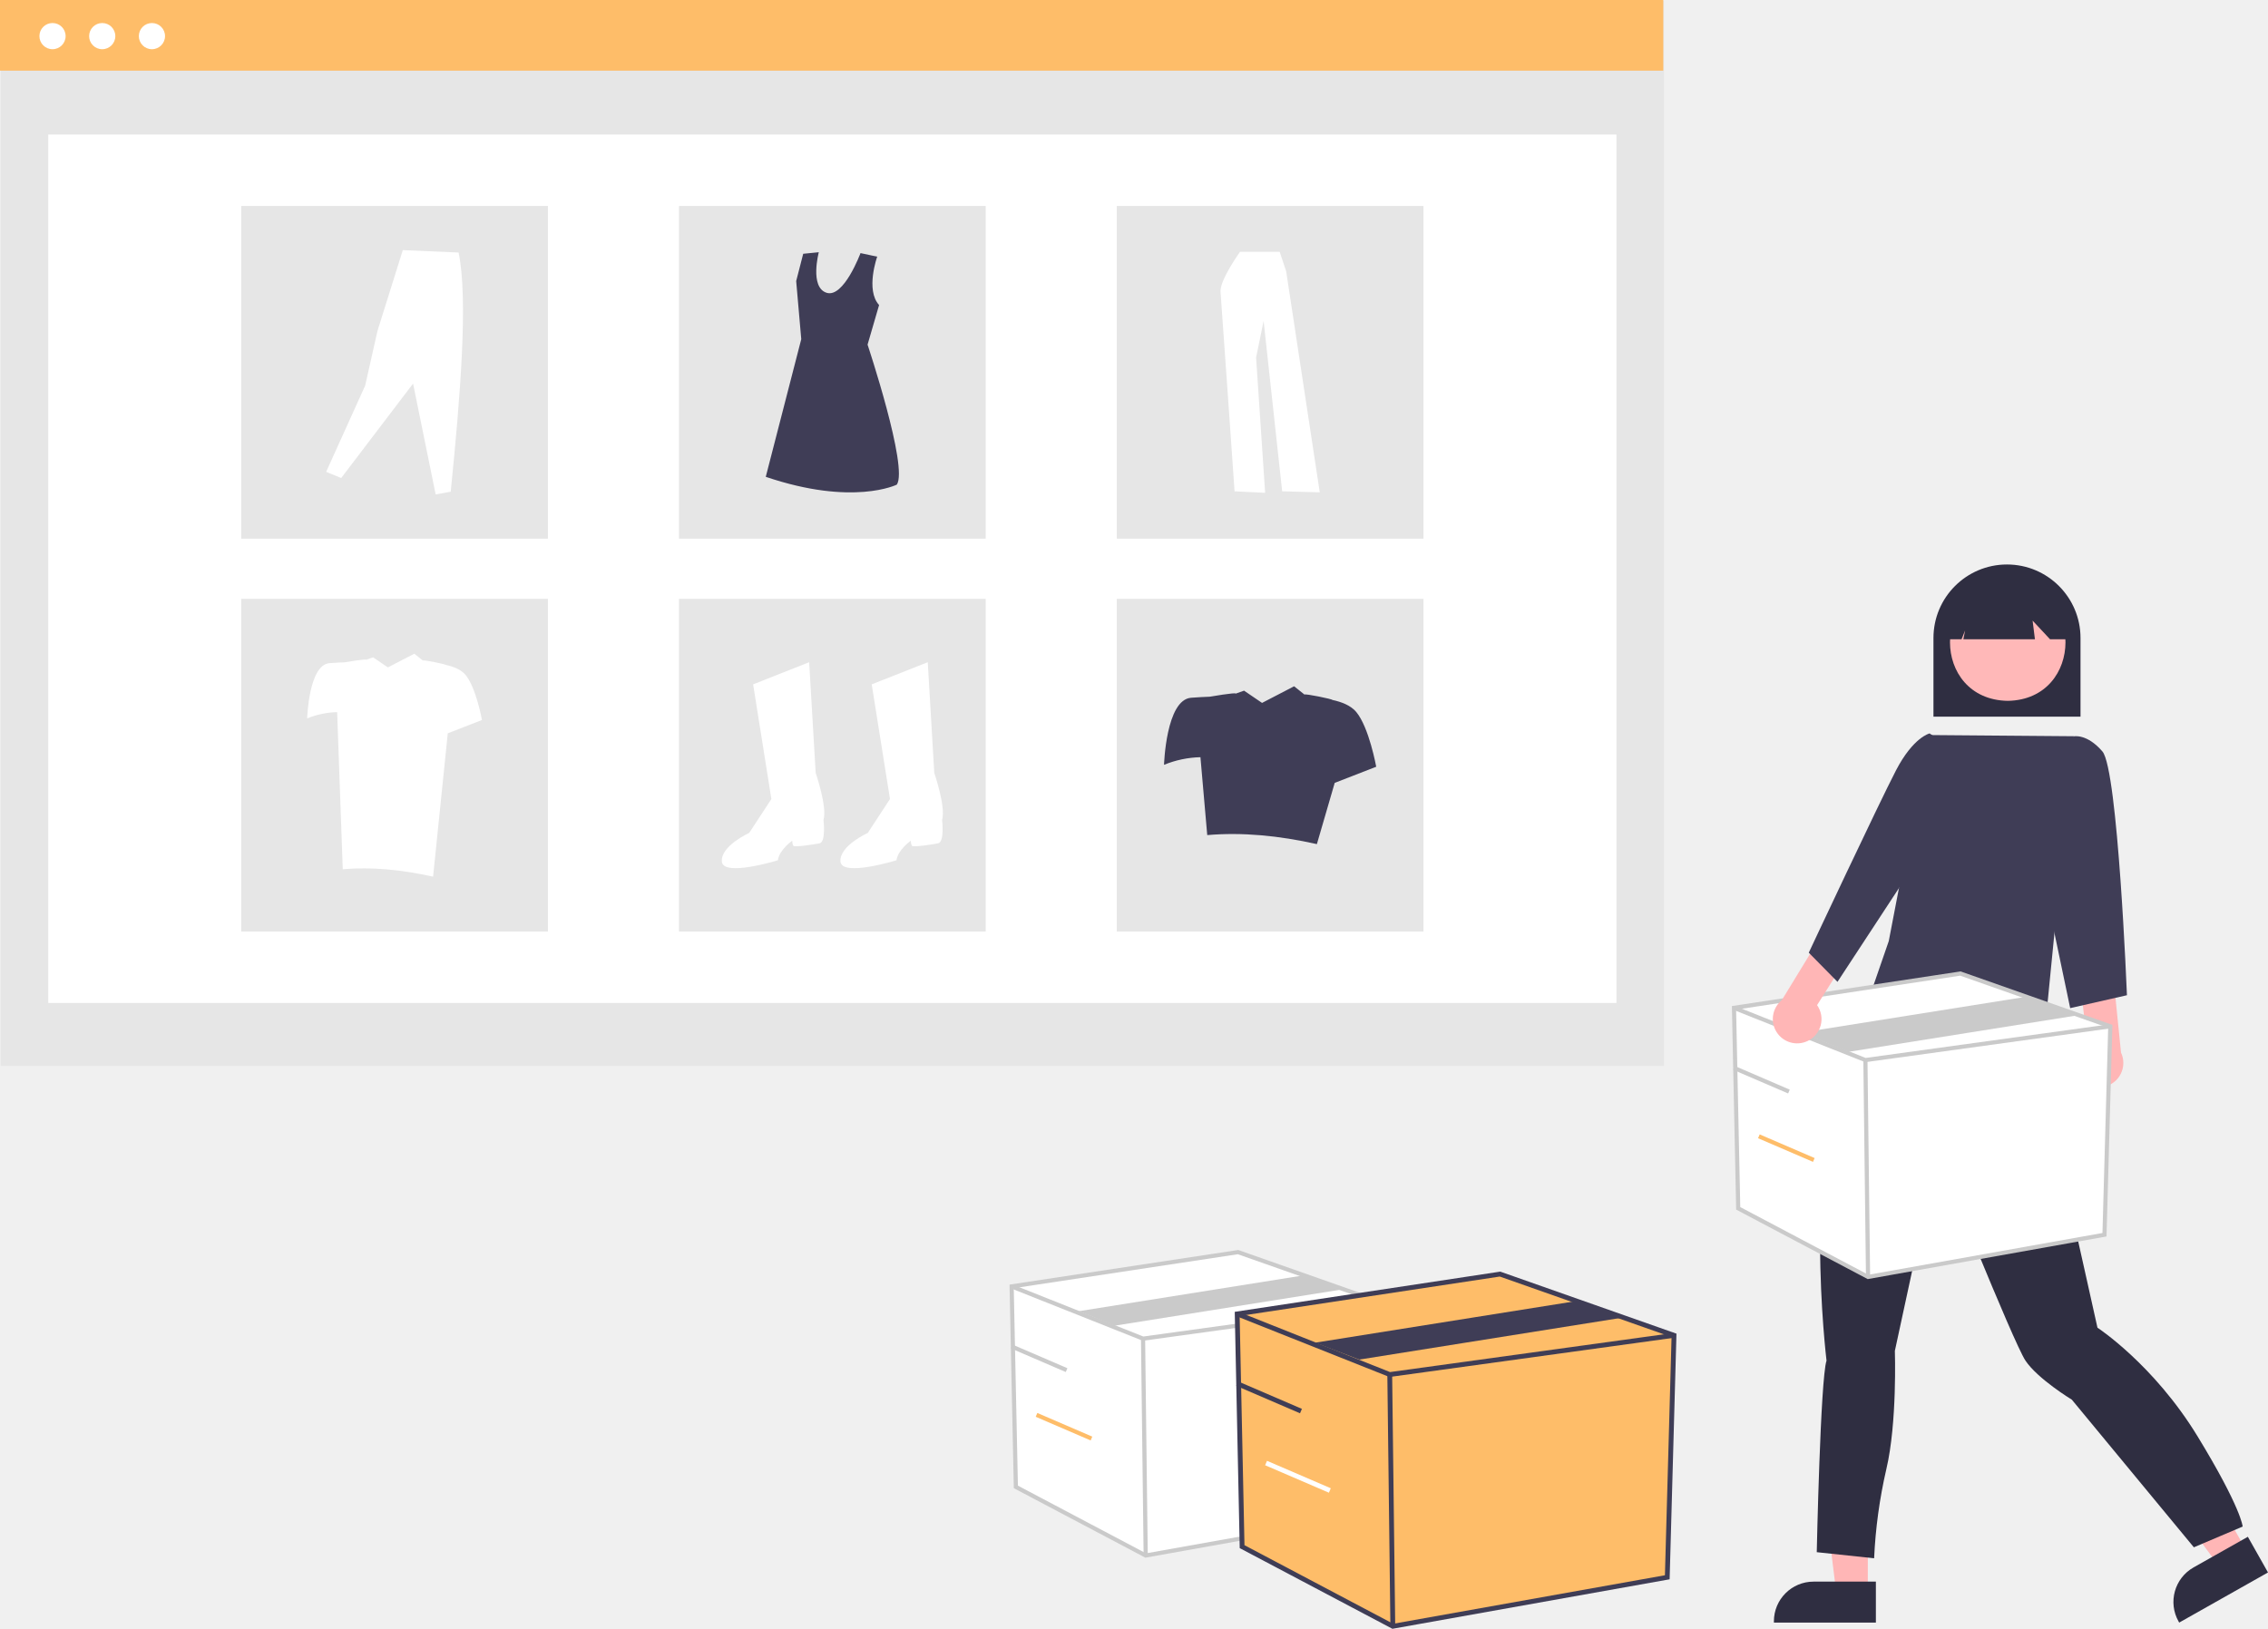
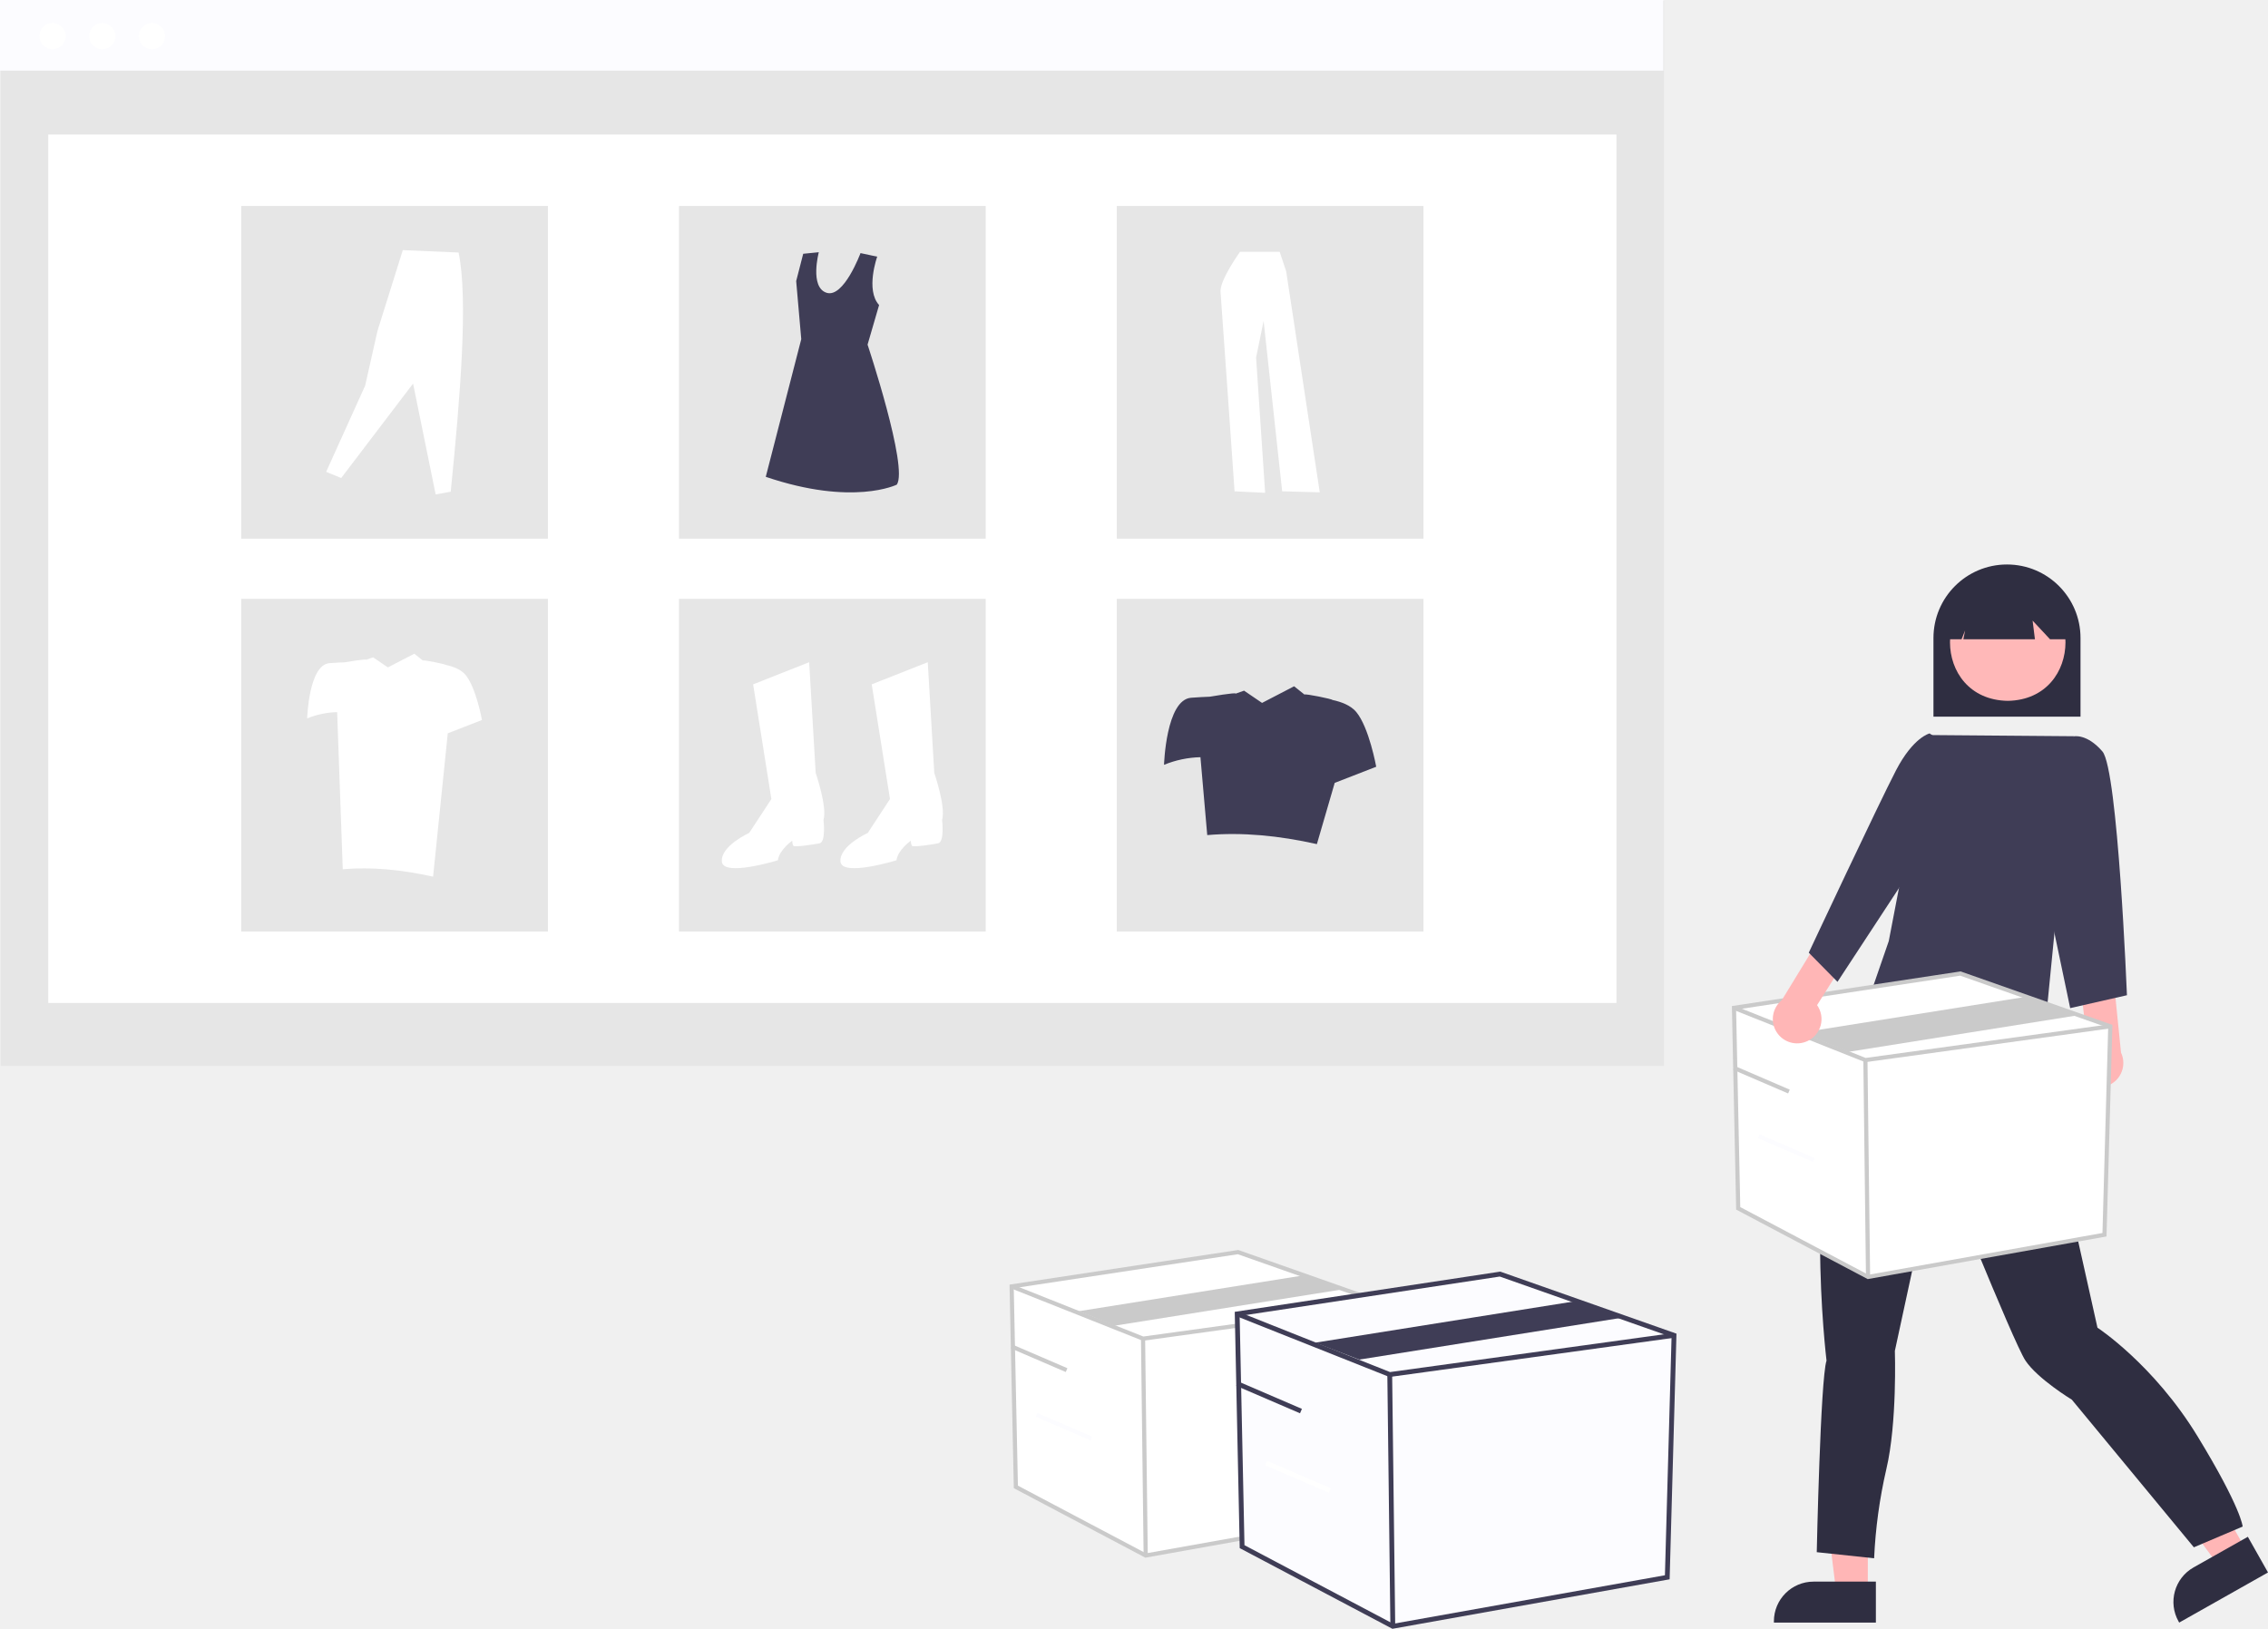
<svg xmlns="http://www.w3.org/2000/svg" data-name="Layer 1" width="879.125" height="631.485" viewBox="0 0 879.125 631.485">
  <rect id="b93b1ef9-49b5-4354-905b-d9dddde45a10" data-name="Rectangle 338" x="0.275" y="0.365" width="644.725" height="412.91" fill="#e6e6e6" />
  <rect id="ef7485f9-8ecd-46d9-949e-abdd8aa9e360" data-name="Rectangle 339" x="18.711" y="52.154" width="607.853" height="336.693" fill="#fff" />
-   <rect id="b4c2a7ec-beab-40bc-b587-23a202562f78" data-name="Rectangle 340" width="644.725" height="27.39" fill="#febd69" />
+   <rect id="b4c2a7ec-beab-40bc-b587-23a202562f78" data-name="Rectangle 340" width="644.725" height="27.39" fill="#fcfcff" />
  <circle id="bd6d3ebf-cb6f-4fcb-b7cd-ad5a287d3324" data-name="Ellipse 513" cx="20.355" cy="14.004" r="5.077" fill="#fff" />
  <circle id="efb1158e-7a7d-4adb-9063-fc7dc50c76d5" data-name="Ellipse 514" cx="39.624" cy="14.004" r="5.077" fill="#fff" />
  <circle id="b51f9e19-f36b-4f29-afd5-008bb0fc20dd" data-name="Ellipse 515" cx="58.893" cy="14.004" r="5.077" fill="#fff" />
  <rect id="b636d421-4358-445b-b124-1d058e78c733" data-name="Rectangle 341" x="93.5" y="79.848" width="118.887" height="128.982" fill="#e6e6e6" />
  <rect id="ab9c902d-64a9-4a2b-a9ec-6dc7022c80f6" data-name="Rectangle 342" x="263.193" y="79.848" width="118.887" height="128.982" fill="#e6e6e6" />
  <rect id="f4a232af-026e-479b-8040-5c62e5965d9e" data-name="Rectangle 343" x="432.885" y="79.848" width="118.887" height="128.982" fill="#e6e6e6" />
  <rect id="ada16aa4-f84d-4851-87ee-a2852d96226a" data-name="Rectangle 344" x="93.5" y="232.176" width="118.887" height="128.982" fill="#e6e6e6" />
  <rect id="ebfcbe07-3b81-4d69-a4f5-6a8318d20e8d" data-name="Rectangle 345" x="263.193" y="232.176" width="118.887" height="128.982" fill="#e6e6e6" />
  <rect id="ead16b6d-d132-49a9-a42f-1f570e523a46" data-name="Rectangle 346" x="432.885" y="232.176" width="118.887" height="128.982" fill="#e6e6e6" />
-   <path id="ab8ff6e3-f37e-4992-8347-ee905fdba816-65" data-name="Path 2643" d="M452.365,399.583l21.722-8.588,2.526,42.939s4.546,13.134,3.031,18.186c0,0,1.01,8.588-1.516,9.093s-9.6,1.516-10.1,1.01-.505-2.021-.505-2.021-5.052,3.536-5.557,7.577c0,0-21.217,6.567-21.722.505s10.608-11.114,10.608-11.114l8.588-13.134Z" transform="translate(-160.4375 -134.2577)" fill="#fff" />
-   <path id="e647835b-1773-4993-9de9-376235a5ef39-66" data-name="Path 2644" d="M498.337,399.583l21.719-8.588,2.526,42.939s4.546,13.134,3.031,18.186c0,0,1.01,8.588-1.516,9.093s-9.6,1.516-10.1,1.01-.505-2.021-.505-2.021-5.052,3.536-5.557,7.577c0,0-21.217,6.567-21.722.505s10.608-11.114,10.608-11.114l8.588-13.134Z" transform="translate(-160.4375 -134.2577)" fill="#fff" />
-   <path id="ee50e840-b8e9-4cc0-9b2e-64e12816c6e5-67" data-name="Path 2645" d="M500.459,233.768s-4.625,12.924.734,18.752l-4.468,15.353s15.874,47.622,11.339,54.274c0,0-16.932,8.466-50.8-3.024l13.757-53.367-1.965-22.526,2.721-10.583,6.047-.6s-3.628,13.606,3.024,15.723,13.141-15.383,13.141-15.383Z" transform="translate(-160.4375 -134.2577)" fill="#3f3d56" />
-   <path id="b668efb4-5504-4326-941b-9be143c4d030-68" data-name="Path 2646" d="M286.858,317.195l5.837,2.388,27.858-36.613,8.755,42.98,5.837-1.061c3.744-37.055,6.8-74.85,3.051-92.726l-21.623-.929-9.816,31.311-4.776,21.225Z" transform="translate(-160.4375 -134.2577)" fill="#fff" />
-   <path id="b699d661-049e-451c-8a7e-64343ac1c335-69" data-name="Path 2647" d="M641.115,231.87s-7.966,11.074-7.577,15.543,5.44,77.327,5.44,77.327l11.852.583-3.5-52.458,2.914-14.183,7.189,66.058,14.572.389-13.017-85.681-2.526-7.577Z" transform="translate(-160.4375 -134.2577)" fill="#fff" />
-   <path id="a4f25674-ecb7-42aa-ae9a-d508200b11eb-70" data-name="Path 2648" d="M686.138,410.276c-2.115-2.538-5.751-3.91-9.242-4.652.1-.317-10.618-2.532-10.8-2.076l-4.041-3.219-12.417,6.447-6.977-4.75-3.241,1.15c.132-.572-10.061,1.194-10.061,1.194-1.947.07-4.434.192-7.218.406-9.749.75-10.5,26-10.5,26a39.85,39.85,0,0,1,14.113-2.955l2.635,30.2c13.553-1.162,27.767.19,42.5,3.5l6.909-23.74,16.089-6.257S691.138,416.275,686.138,410.276Z" transform="translate(-160.4375 -134.2577)" fill="#3f3d56" />
-   <path id="b6d7fb25-d94e-4ba0-9382-3f72a4c565e4-71" data-name="Path 2649" d="M340.878,395.895c-1.743-2.091-4.738-3.222-7.615-3.833.086-.262-8.749-2.086-8.9-1.71l-3.33-2.652-10.229,5.312-5.749-3.913-2.67.948c.109-.471-8.29.983-8.29.983-1.6.058-3.654.158-5.947.335-8.033.618-8.651,21.421-8.651,21.421a32.837,32.837,0,0,1,11.629-2.435l2.171,60.914c11.167-.958,22.879.157,35.015,2.884l5.692-55.59,13.257-5.155S344.997,400.84,340.878,395.895Z" transform="translate(-160.4375 -134.2577)" fill="#fff" />
-   <path id="abb48a01-b3b6-4bc9-9e6f-5cc93133d8eb-72" data-name="Path 2682" d="M909.888,412.109h57v-30.5a28.5,28.5,0,1,0-57,0Z" transform="translate(-160.4375 -134.2577)" fill="#2f2e41" />
-   <path id="f1b40e10-dbea-4491-93e9-bf21ee1afe95-73" data-name="Path 2683" d="M884.442,751.453h-12.259l-5.833-47.292h18.094Z" transform="translate(-160.4375 -134.2577)" fill="#ffb6b6" />
-   <path id="f19e2682-d3fb-40a9-8809-be7b68a78ac9-74" data-name="Path 2684" d="M887.57,747.45h-24.145a15.387,15.387,0,0,0-15.386,15.385v.5h39.531Z" transform="translate(-160.4375 -134.2577)" fill="#2f2e41" />
-   <path id="b3618d44-3857-42e4-aed2-10e127155f21-75" data-name="Path 2685" d="M1030.997,735.092l-10.676,6.027-28.328-38.311,15.757-8.895Z" transform="translate(-160.4375 -134.2577)" fill="#ffb6b6" />
-   <path id="a172411a-a77d-4e4f-ac70-c8342021cfb1-76" data-name="Path 2686" d="M1031.752,730.069l-21.025,11.866h0a15.387,15.387,0,0,0-5.834,20.963l.246.435,34.424-19.433Z" transform="translate(-160.4375 -134.2577)" fill="#2f2e41" />
-   <path id="bd1532c7-07e2-44c0-82ff-fc8e0d37942d-77" data-name="Path 2687" d="M952.642,538.782l.946,4.73s2.838,2.838,1.419,4.257-.946,8.042-.946,8.042c.794,12.076,16.573,79.936,19.395,93.189,0,0,21.76,14.191,38.789,42.1s17.5,35.005,17.5,35.005l-18.918,8.043-47.3-57.238s-13.245-8.042-17.976-15.137-34.064-80.418-34.064-80.418l-16.56,76.633s.946,27.909-3.311,45.885a192.522,192.522,0,0,0-4.73,34.532l-22.233-2.365s1.419-67.172,3.784-74.268c0,0-9.934-81.836,9.934-114.476l16.012-42.687,15.682-6.036Z" transform="translate(-160.4375 -134.2577)" fill="#2f2e41" />
-   <path id="e2a54528-859f-4f0e-9aca-6130773a8d3b-78" data-name="Path 2688" d="M938.682,360.565c-29.847.51-29.842,44.907,0,45.412C968.527,405.467,968.523,361.07,938.682,360.565Z" transform="translate(-160.4375 -134.2577)" fill="#ffb8b8" />
-   <path id="aeace49c-5333-476f-965d-52da8fac2318-79" data-name="Path 2689" d="M915.711,382.093h5.073l1.381-3.454-.691,3.454h27.745l-.9-7.227,6.744,7.227h6.727v-3.916a23.038,23.038,0,1,0-46.076-.033v.033Z" transform="translate(-160.4375 -134.2577)" fill="#2f2e41" />
-   <path id="aa5a3aa9-e50b-4b43-b42d-0c1415925835-80" data-name="Path 2690" d="M907.904,419.235l56.4.457-11.916,120.917s-65.959-3.481-66-23.614l6.179-17.891Z" transform="translate(-160.4375 -134.2577)" fill="#3f3d56" />
-   <path id="aca4d347-909c-4b66-b72e-6bb1477aee43-81" data-name="Path 2693" d="M966.727,552.298a9.377,9.377,0,0,1,2.7-14.122l-2.451-21.287,12.573-4.645,3.039,30.111a9.428,9.428,0,0,1-15.861,9.943Z" transform="translate(-160.4375 -134.2577)" fill="#ffb6b6" />
-   <path id="eab38d24-ad2d-4cbe-aaaa-db975580c866-82" data-name="Path 2694" d="M956.888,430.109l7.421-10.373s5.079-1.127,11.079,5.873,9.5,94.5,9.5,94.5l-22,5-13-62Z" transform="translate(-160.4375 -134.2577)" fill="#3f3d56" />
+   <path id="ab8ff6e3-f37e-4992-8347-ee905fdba816-86" data-name="Path 2643" d="M452.365,399.583l21.722-8.588,2.526,42.939s4.546,13.134,3.031,18.186c0,0,1.01,8.588-1.516,9.093s-9.6,1.516-10.1,1.01-.505-2.021-.505-2.021-5.052,3.536-5.557,7.577c0,0-21.217,6.567-21.722.505s10.608-11.114,10.608-11.114l8.588-13.134Z" transform="translate(-160.4375 -134.2577)" fill="#fff" />
+   <path id="e647835b-1773-4993-9de9-376235a5ef39-87" data-name="Path 2644" d="M498.337,399.583l21.719-8.588,2.526,42.939s4.546,13.134,3.031,18.186c0,0,1.01,8.588-1.516,9.093s-9.6,1.516-10.1,1.01-.505-2.021-.505-2.021-5.052,3.536-5.557,7.577c0,0-21.217,6.567-21.722.505s10.608-11.114,10.608-11.114l8.588-13.134Z" transform="translate(-160.4375 -134.2577)" fill="#fff" />
+   <path id="ee50e840-b8e9-4cc0-9b2e-64e12816c6e5-88" data-name="Path 2645" d="M500.459,233.768s-4.625,12.924.734,18.752l-4.468,15.353s15.874,47.622,11.339,54.274c0,0-16.932,8.466-50.8-3.024l13.757-53.367-1.965-22.526,2.721-10.583,6.047-.6s-3.628,13.606,3.024,15.723,13.141-15.383,13.141-15.383Z" transform="translate(-160.4375 -134.2577)" fill="#3f3d56" />
+   <path id="b668efb4-5504-4326-941b-9be143c4d030-89" data-name="Path 2646" d="M286.858,317.195l5.837,2.388,27.858-36.613,8.755,42.98,5.837-1.061c3.744-37.055,6.8-74.85,3.051-92.726l-21.623-.929-9.816,31.311-4.776,21.225Z" transform="translate(-160.4375 -134.2577)" fill="#fff" />
+   <path id="b699d661-049e-451c-8a7e-64343ac1c335-90" data-name="Path 2647" d="M641.115,231.87s-7.966,11.074-7.577,15.543,5.44,77.327,5.44,77.327l11.852.583-3.5-52.458,2.914-14.183,7.189,66.058,14.572.389-13.017-85.681-2.526-7.577Z" transform="translate(-160.4375 -134.2577)" fill="#fff" />
+   <path id="a4f25674-ecb7-42aa-ae9a-d508200b11eb-91" data-name="Path 2648" d="M686.138,410.276c-2.115-2.538-5.751-3.91-9.242-4.652.1-.317-10.618-2.532-10.8-2.076l-4.041-3.219-12.417,6.447-6.977-4.75-3.241,1.15c.132-.572-10.061,1.194-10.061,1.194-1.947.07-4.434.192-7.218.406-9.749.75-10.5,26-10.5,26a39.85,39.85,0,0,1,14.113-2.955l2.635,30.2c13.553-1.162,27.767.19,42.5,3.5l6.909-23.74,16.089-6.257S691.138,416.275,686.138,410.276Z" transform="translate(-160.4375 -134.2577)" fill="#3f3d56" />
+   <path id="b6d7fb25-d94e-4ba0-9382-3f72a4c565e4-92" data-name="Path 2649" d="M340.878,395.895c-1.743-2.091-4.738-3.222-7.615-3.833.086-.262-8.749-2.086-8.9-1.71l-3.33-2.652-10.229,5.312-5.749-3.913-2.67.948c.109-.471-8.29.983-8.29.983-1.6.058-3.654.158-5.947.335-8.033.618-8.651,21.421-8.651,21.421a32.837,32.837,0,0,1,11.629-2.435l2.171,60.914c11.167-.958,22.879.157,35.015,2.884l5.692-55.59,13.257-5.155S344.997,400.84,340.878,395.895Z" transform="translate(-160.4375 -134.2577)" fill="#fff" />
+   <path id="abb48a01-b3b6-4bc9-9e6f-5cc93133d8eb-93" data-name="Path 2682" d="M909.888,412.109h57v-30.5a28.5,28.5,0,1,0-57,0Z" transform="translate(-160.4375 -134.2577)" fill="#2f2e41" />
+   <path id="f1b40e10-dbea-4491-93e9-bf21ee1afe95-94" data-name="Path 2683" d="M884.442,751.453h-12.259l-5.833-47.292h18.094Z" transform="translate(-160.4375 -134.2577)" fill="#ffb6b6" />
+   <path id="f19e2682-d3fb-40a9-8809-be7b68a78ac9-95" data-name="Path 2684" d="M887.57,747.45h-24.145a15.387,15.387,0,0,0-15.386,15.385v.5h39.531Z" transform="translate(-160.4375 -134.2577)" fill="#2f2e41" />
+   <path id="b3618d44-3857-42e4-aed2-10e127155f21-96" data-name="Path 2685" d="M1030.997,735.092l-10.676,6.027-28.328-38.311,15.757-8.895Z" transform="translate(-160.4375 -134.2577)" fill="#ffb6b6" />
+   <path id="a172411a-a77d-4e4f-ac70-c8342021cfb1-97" data-name="Path 2686" d="M1031.752,730.069l-21.025,11.866h0a15.387,15.387,0,0,0-5.834,20.963l.246.435,34.424-19.433Z" transform="translate(-160.4375 -134.2577)" fill="#2f2e41" />
+   <path id="bd1532c7-07e2-44c0-82ff-fc8e0d37942d-98" data-name="Path 2687" d="M952.642,538.782l.946,4.73s2.838,2.838,1.419,4.257-.946,8.042-.946,8.042c.794,12.076,16.573,79.936,19.395,93.189,0,0,21.76,14.191,38.789,42.1s17.5,35.005,17.5,35.005l-18.918,8.043-47.3-57.238s-13.245-8.042-17.976-15.137-34.064-80.418-34.064-80.418l-16.56,76.633s.946,27.909-3.311,45.885a192.522,192.522,0,0,0-4.73,34.532l-22.233-2.365s1.419-67.172,3.784-74.268c0,0-9.934-81.836,9.934-114.476l16.012-42.687,15.682-6.036Z" transform="translate(-160.4375 -134.2577)" fill="#2f2e41" />
+   <path id="e2a54528-859f-4f0e-9aca-6130773a8d3b-99" data-name="Path 2688" d="M938.682,360.565c-29.847.51-29.842,44.907,0,45.412C968.527,405.467,968.523,361.07,938.682,360.565Z" transform="translate(-160.4375 -134.2577)" fill="#ffb8b8" />
+   <path id="aeace49c-5333-476f-965d-52da8fac2318-100" data-name="Path 2689" d="M915.711,382.093h5.073l1.381-3.454-.691,3.454h27.745l-.9-7.227,6.744,7.227h6.727v-3.916a23.038,23.038,0,1,0-46.076-.033v.033Z" transform="translate(-160.4375 -134.2577)" fill="#2f2e41" />
+   <path id="aa5a3aa9-e50b-4b43-b42d-0c1415925835-101" data-name="Path 2690" d="M907.904,419.235l56.4.457-11.916,120.917s-65.959-3.481-66-23.614l6.179-17.891Z" transform="translate(-160.4375 -134.2577)" fill="#3f3d56" />
+   <path id="aca4d347-909c-4b66-b72e-6bb1477aee43-102" data-name="Path 2693" d="M966.727,552.298a9.377,9.377,0,0,1,2.7-14.122l-2.451-21.287,12.573-4.645,3.039,30.111a9.428,9.428,0,0,1-15.861,9.943Z" transform="translate(-160.4375 -134.2577)" fill="#ffb6b6" />
+   <path id="eab38d24-ad2d-4cbe-aaaa-db975580c866-103" data-name="Path 2694" d="M956.888,430.109l7.421-10.373s5.079-1.127,11.079,5.873,9.5,94.5,9.5,94.5l-22,5-13-62Z" transform="translate(-160.4375 -134.2577)" fill="#3f3d56" />
  <polygon points="672.135 390.739 673.771 468.476 724.096 495.071 815.744 478.705 817.995 397.899 759.896 377.441 672.135 390.739" fill="#fff" />
  <path d="M884.402,630.168,833.415,603.223l-1.661-78.916,88.658-13.433.189.066L979.252,531.593l-2.285,82.046ZM835.002,602.244l49.662,26.245,90.732-16.202,2.216-79.566L920.256,512.523,833.39,525.685Z" transform="translate(-160.4375 -134.2577)" fill="#cacaca" />
  <polygon points="722.973 411.816 722.776 411.738 671.838 391.485 672.431 389.992 723.173 410.166 817.885 397.103 818.105 398.695 722.973 411.816" fill="#cacaca" />
  <rect x="883.218" y="545.246" width="1.607" height="84.086" transform="translate(-167.5157 -123.4613) rotate(-0.69695)" fill="#cacaca" />
  <polygon points="716.536 407.792 698.174 400.348 786.569 386.263 804.931 393.706 716.536 407.792" fill="#cacaca" />
  <rect x="842.417" y="541.277" width="1.607" height="23.186" transform="translate(-158.4769 974.4608) rotate(-66.70554)" fill="#cacaca" />
-   <rect x="852.06" y="567.797" width="1.607" height="23.186" transform="translate(-177.0052 999.3509) rotate(-66.70554)" fill="#febd69" />
+   <rect x="852.06" y="567.797" width="1.607" height="23.186" transform="translate(-177.0052 999.3509) rotate(-66.70554)" fill="#fcfcff" />
  <polygon points="392.135 498.739 393.771 576.476 444.096 603.071 535.744 586.705 537.995 505.899 479.896 485.441 392.135 498.739" fill="#fff" />
  <path d="M604.402,738.168,553.415,711.223l-1.661-78.916,88.658-13.433.189.066L699.252,639.593l-2.285,82.046ZM555.002,710.244l49.662,26.245,90.732-16.202,2.216-79.566L640.256,620.523,553.39,633.685Z" transform="translate(-160.4375 -134.2577)" fill="#cacaca" />
  <polygon points="442.973 519.816 442.776 519.738 391.838 499.485 392.431 497.992 443.173 518.166 537.885 505.103 538.105 506.695 442.973 519.816" fill="#cacaca" />
  <rect x="603.218" y="653.246" width="1.607" height="84.086" transform="translate(-168.8501 -126.8591) rotate(-0.69695)" fill="#cacaca" />
  <polygon points="432.088 513.962 418.174 508.348 506.569 494.263 520.482 499.877 432.088 513.962" fill="#cacaca" />
  <rect x="562.417" y="649.277" width="1.607" height="23.186" transform="translate(-426.9454 782.5758) rotate(-66.70554)" fill="#cacaca" />
-   <rect x="572.06" y="675.797" width="1.607" height="23.186" transform="translate(-445.4736 807.4659) rotate(-66.70554)" fill="#febd69" />
-   <polygon points="479.563 509.397 481.463 599.638 539.882 630.51 646.271 611.512 648.883 517.709 581.44 493.961 479.563 509.397" fill="#febd69" />
+   <rect x="572.06" y="675.797" width="1.607" height="23.186" transform="translate(-445.4736 807.4659) rotate(-66.70554)" fill="#fcfcff" />
+   <polygon points="479.563 509.397 481.463 599.638 539.882 630.51 646.271 611.512 648.883 517.709 581.44 493.961 479.563 509.397" fill="#fcfcff" />
  <path d="M700.167,765.742l-59.188-31.278-1.929-91.608,102.918-15.594.219.077L810.272,651.312l-2.652,95.242ZM642.821,733.327l57.65,30.466,105.326-18.808,2.572-92.364-66.582-23.445-100.837,15.278Z" transform="translate(-160.4375 -134.2577)" fill="#3f3d56" />
  <polygon points="538.578 533.865 538.35 533.774 479.218 510.264 479.907 508.53 538.81 531.949 648.755 516.785 649.01 518.633 538.578 533.865" fill="#3f3d56" />
  <rect x="698.792" y="667.161" width="1.866" height="97.61" transform="translate(-169.0945 -125.6935) rotate(-0.69695)" fill="#3f3d56" />
  <polygon points="526.888 527.112 509.79 520.553 612.402 504.202 629.501 510.761 526.888 527.112" fill="#3f3d56" />
  <rect x="651.428" y="662.554" width="1.866" height="26.916" transform="translate(-386.9633 873.6041) rotate(-66.70554)" fill="#3f3d56" />
  <rect x="662.623" y="693.339" width="1.866" height="26.916" transform="translate(-408.4716 902.4975) rotate(-66.70554)" fill="#fff" />
-   <path id="af1e2e82-f248-43bd-a869-489ddf745161-83" data-name="Path 2691" d="M861.105,537.851a9.377,9.377,0,0,0,3.673-13.9l11.422-18.13-9.324-9.628-15.771,25.829a9.428,9.428,0,0,0,10,15.83Z" transform="translate(-160.4375 -134.2577)" fill="#ffb6b6" />
-   <path id="ed6195a6-5e50-4e12-8380-54bfefa6b2ae-84" data-name="Path 2692" d="M916.571,424.001l-8.183-5.392s-6.315,1.416-13.031,14.334-33.8,70.672-33.8,70.672l11.133,11.3,29.7-45.309Z" transform="translate(-160.4375 -134.2577)" fill="#3f3d56" />
+   <path id="af1e2e82-f248-43bd-a869-489ddf745161-104" data-name="Path 2691" d="M861.105,537.851a9.377,9.377,0,0,0,3.673-13.9l11.422-18.13-9.324-9.628-15.771,25.829a9.428,9.428,0,0,0,10,15.83Z" transform="translate(-160.4375 -134.2577)" fill="#ffb6b6" />
+   <path id="ed6195a6-5e50-4e12-8380-54bfefa6b2ae-105" data-name="Path 2692" d="M916.571,424.001l-8.183-5.392s-6.315,1.416-13.031,14.334-33.8,70.672-33.8,70.672l11.133,11.3,29.7-45.309Z" transform="translate(-160.4375 -134.2577)" fill="#3f3d56" />
</svg>
